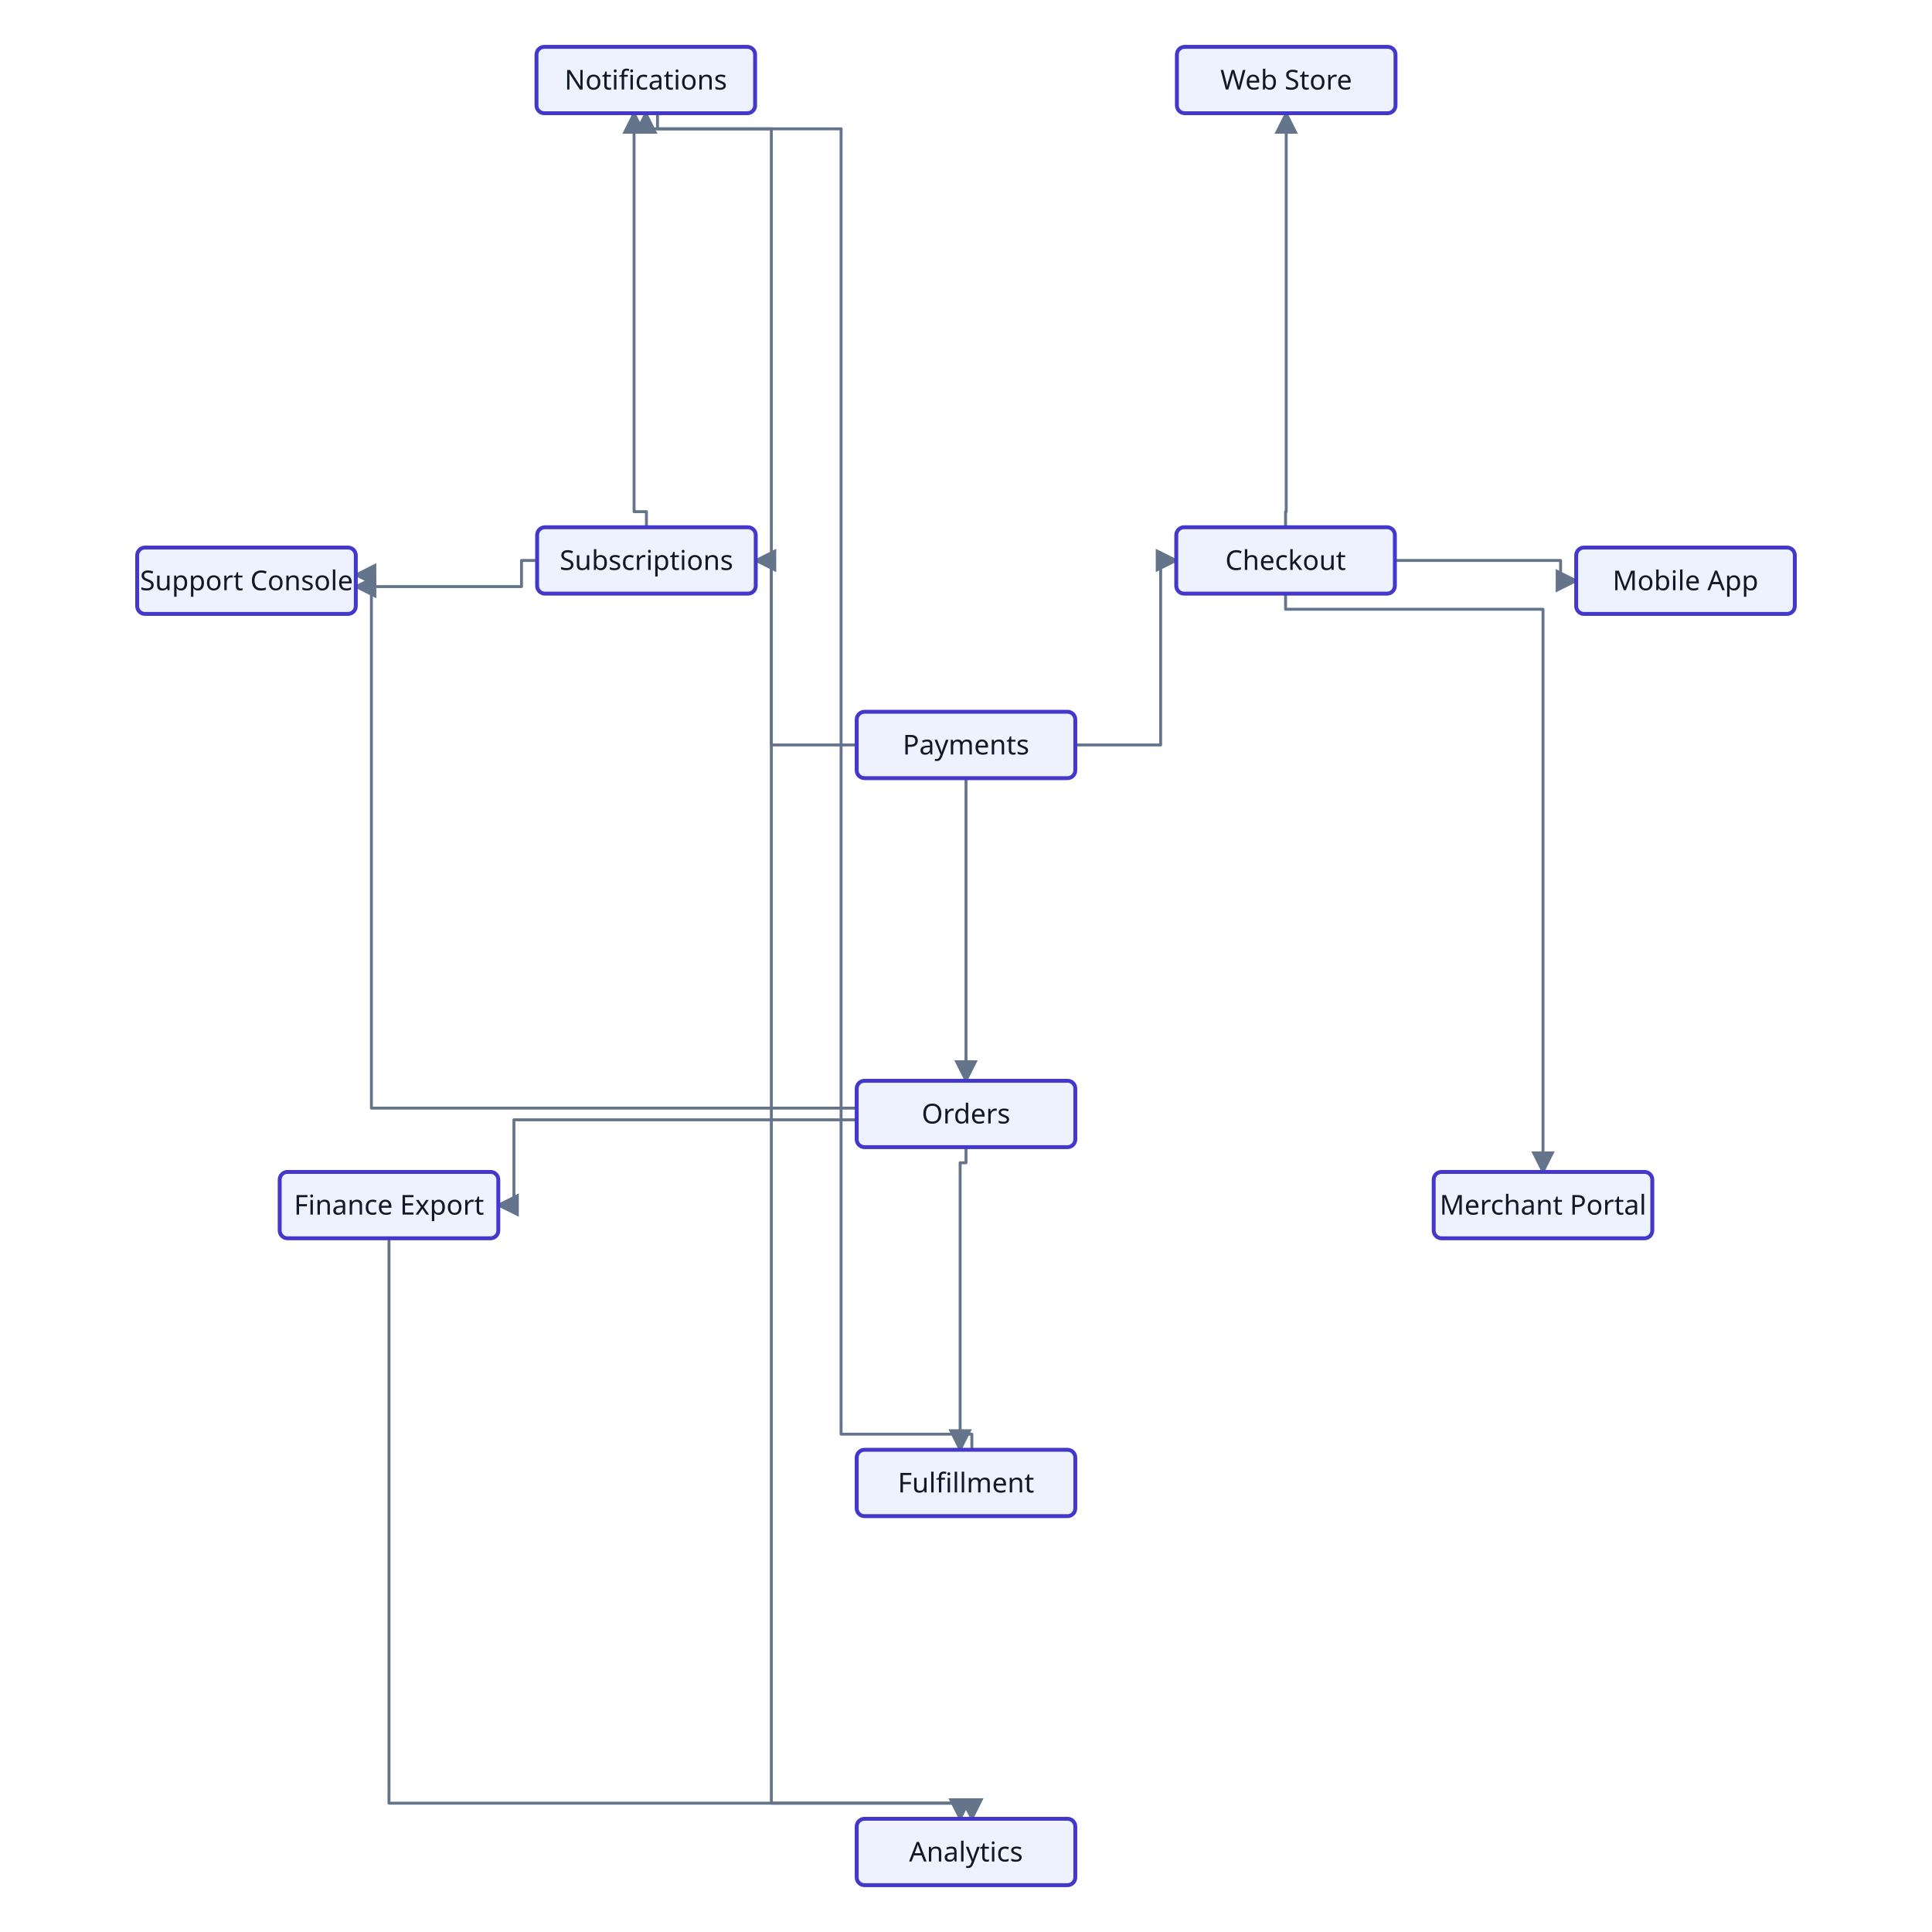
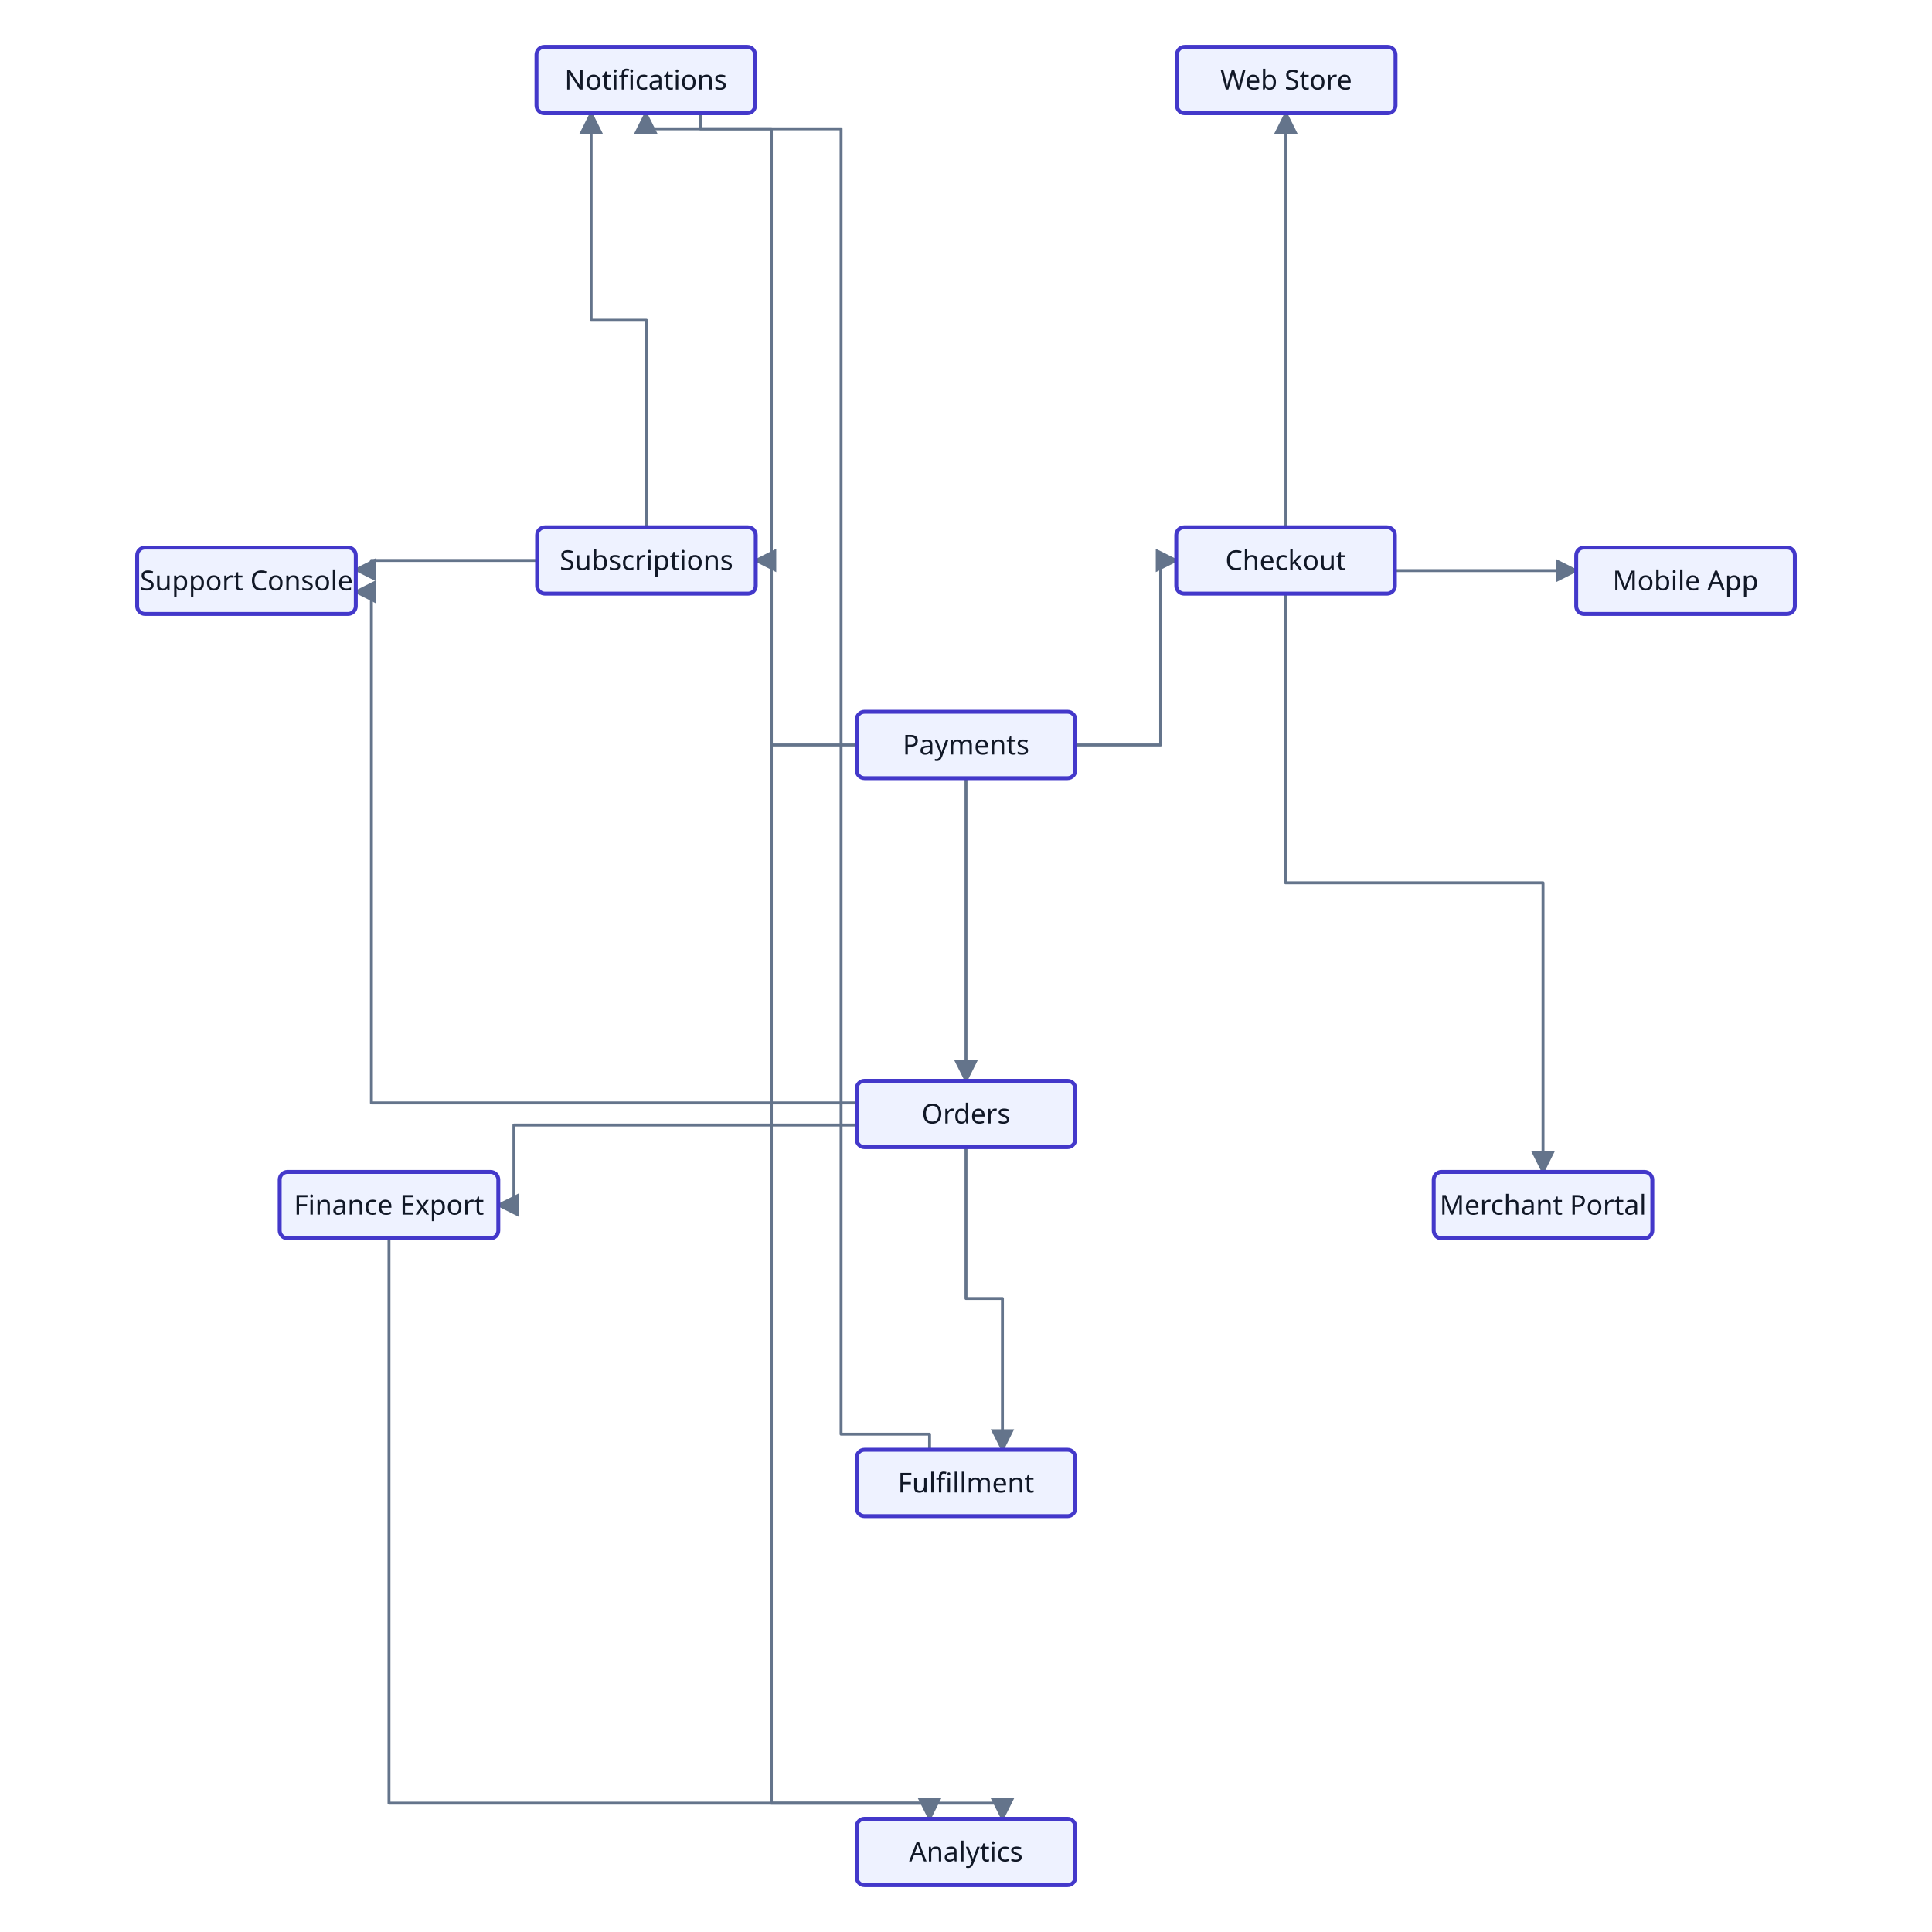
<svg xmlns="http://www.w3.org/2000/svg" width="720" height="720" viewBox="0 0 989.792 989.792">
  <defs>
    <marker id="arrow" markerWidth="8" markerHeight="8" refX="7" refY="4" orient="auto">
      <path d="M0,0 L8,4 L0,8 z" fill="#64748b" />
    </marker>
  </defs>
  <rect x="0" y="0" width="989.792" height="989.792" fill="#ffffff" />
  <g transform="translate(46.28157 0)">
    <polyline points="504.614,381.651 548.334,381.651 548.334,287.127 556.334,287.127" fill="none" stroke="#64748b" stroke-width="1.5" stroke-linecap="round" stroke-linejoin="round" marker-end="url(#arrow)" />
    <polyline points="448.614,398.651 448.614,553.698" fill="none" stroke="#64748b" stroke-width="1.5" stroke-linecap="round" stroke-linejoin="round" marker-end="url(#arrow)" />
    <polyline points="392.614,381.651 348.895,381.651 348.895,287.127 340.895,287.127" fill="none" stroke="#64748b" stroke-width="1.5" stroke-linecap="round" stroke-linejoin="round" marker-end="url(#arrow)" />
-     <polyline points="612.334,270.127 612.334,262.127 612.663,262.127 612.663,58" fill="none" stroke="#64748b" stroke-width="1.5" stroke-linecap="round" stroke-linejoin="round" marker-end="url(#arrow)" />
-     <polyline points="668.334,287.127 753.229,287.127 753.229,297.517 761.229,297.517" fill="none" stroke="#64748b" stroke-width="1.5" stroke-linecap="round" stroke-linejoin="round" marker-end="url(#arrow)" />
-     <polyline points="612.334,304.127 612.334,312.127 744.22,312.127 744.22,600.389" fill="none" stroke="#64748b" stroke-width="1.5" stroke-linecap="round" stroke-linejoin="round" marker-end="url(#arrow)" />
-     <polyline points="448.614,587.698 448.614,595.698 445.614,595.698 445.614,742.745" fill="none" stroke="#64748b" stroke-width="1.5" stroke-linecap="round" stroke-linejoin="round" marker-end="url(#arrow)" />
-     <polyline points="392.614,567.698 144,567.698 144,294.517 136,294.517" fill="none" stroke="#64748b" stroke-width="1.5" stroke-linecap="round" stroke-linejoin="round" marker-end="url(#arrow)" />
-     <polyline points="392.614,573.698 217.009,573.698 217.009,617.389 209.009,617.389" fill="none" stroke="#64748b" stroke-width="1.5" stroke-linecap="round" stroke-linejoin="round" marker-end="url(#arrow)" />
-     <polyline points="228.895,287.127 220.895,287.127 220.895,300.517 136,300.517" fill="none" stroke="#64748b" stroke-width="1.5" stroke-linecap="round" stroke-linejoin="round" marker-end="url(#arrow)" />
-     <polyline points="284.895,270.127 284.895,262.127 278.566,262.127 278.566,58" fill="none" stroke="#64748b" stroke-width="1.5" stroke-linecap="round" stroke-linejoin="round" marker-end="url(#arrow)" />
-     <polyline points="451.614,742.745 451.614,734.745 384.614,734.745 384.614,66 284.566,66 284.566,58" fill="none" stroke="#64748b" stroke-width="1.5" stroke-linecap="round" stroke-linejoin="round" marker-end="url(#arrow)" />
-     <polyline points="153.009,634.389 153.009,923.792 445.614,923.792 445.614,931.792" fill="none" stroke="#64748b" stroke-width="1.5" stroke-linecap="round" stroke-linejoin="round" marker-end="url(#arrow)" />
-     <polyline points="290.566,58 290.566,66 348.895,66 348.895,923.792 451.614,923.792 451.614,931.792" fill="none" stroke="#64748b" stroke-width="1.5" stroke-linecap="round" stroke-linejoin="round" marker-end="url(#arrow)" />
+     <polyline points="612.499,270.127 612.499,58" fill="none" stroke="#64748b" stroke-width="1.5" stroke-linecap="round" stroke-linejoin="round" marker-end="url(#arrow)" />
+     <polyline points="668.334,292.322 761.229,292.322" fill="none" stroke="#64748b" stroke-width="1.5" stroke-linecap="round" stroke-linejoin="round" marker-end="url(#arrow)" />
+     <polyline points="612.334,304.127 612.334,452.258 744.22,452.258 744.22,600.389" fill="none" stroke="#64748b" stroke-width="1.5" stroke-linecap="round" stroke-linejoin="round" marker-end="url(#arrow)" />
+     <polyline points="448.614,587.698 448.614,665.221 467.281,665.221 467.281,742.745" fill="none" stroke="#64748b" stroke-width="1.5" stroke-linecap="round" stroke-linejoin="round" marker-end="url(#arrow)" />
+     <polyline points="392.614,565.031 144,565.031 144,303.184 136,303.184" fill="none" stroke="#64748b" stroke-width="1.5" stroke-linecap="round" stroke-linejoin="round" marker-end="url(#arrow)" />
+     <polyline points="392.614,576.365 217.009,576.365 217.009,617.389 209.009,617.389" fill="none" stroke="#64748b" stroke-width="1.5" stroke-linecap="round" stroke-linejoin="round" marker-end="url(#arrow)" />
+     <polyline points="228.895,287.127 144,287.127 144,291.85 136,291.85" fill="none" stroke="#64748b" stroke-width="1.5" stroke-linecap="round" stroke-linejoin="round" marker-end="url(#arrow)" />
+     <polyline points="284.895,270.127 284.895,164.064 256.566,164.064 256.566,58" fill="none" stroke="#64748b" stroke-width="1.5" stroke-linecap="round" stroke-linejoin="round" marker-end="url(#arrow)" />
+     <polyline points="429.948,742.745 429.948,734.745 384.614,734.745 384.614,66 284.566,66 284.566,58" fill="none" stroke="#64748b" stroke-width="1.5" stroke-linecap="round" stroke-linejoin="round" marker-end="url(#arrow)" />
+     <polyline points="153.009,634.389 153.009,923.792 429.948,923.792 429.948,931.792" fill="none" stroke="#64748b" stroke-width="1.5" stroke-linecap="round" stroke-linejoin="round" marker-end="url(#arrow)" />
+     <polyline points="312.566,58 312.566,66 348.895,66 348.895,923.792 467.281,923.792 467.281,931.792" fill="none" stroke="#64748b" stroke-width="1.5" stroke-linecap="round" stroke-linejoin="round" marker-end="url(#arrow)" />
    <rect x="392.614" y="364.651" width="112" height="34" rx="4" fill="#eef2ff" stroke="#4338ca" stroke-width="2" />
    <text x="448.614" y="381.651" text-anchor="middle" dominant-baseline="middle" font-family="sans-serif" font-size="14" fill="#111827">Payments</text>
    <rect x="556.334" y="270.127" width="112" height="34" rx="4" fill="#eef2ff" stroke="#4338ca" stroke-width="2" />
    <text x="612.334" y="287.127" text-anchor="middle" dominant-baseline="middle" font-family="sans-serif" font-size="14" fill="#111827">Checkout</text>
    <rect x="392.614" y="553.698" width="112" height="34" rx="4" fill="#eef2ff" stroke="#4338ca" stroke-width="2" />
    <text x="448.614" y="570.698" text-anchor="middle" dominant-baseline="middle" font-family="sans-serif" font-size="14" fill="#111827">Orders</text>
    <rect x="228.895" y="270.127" width="112" height="34" rx="4" fill="#eef2ff" stroke="#4338ca" stroke-width="2" />
    <text x="284.895" y="287.127" text-anchor="middle" dominant-baseline="middle" font-family="sans-serif" font-size="14" fill="#111827">Subscriptions</text>
    <rect x="556.663" y="24" width="112" height="34" rx="4" fill="#eef2ff" stroke="#4338ca" stroke-width="2" />
    <text x="612.663" y="41" text-anchor="middle" dominant-baseline="middle" font-family="sans-serif" font-size="14" fill="#111827">Web Store</text>
    <rect x="761.229" y="280.517" width="112" height="34" rx="4" fill="#eef2ff" stroke="#4338ca" stroke-width="2" />
    <text x="817.229" y="297.517" text-anchor="middle" dominant-baseline="middle" font-family="sans-serif" font-size="14" fill="#111827">Mobile App</text>
    <rect x="688.22" y="600.389" width="112" height="34" rx="4" fill="#eef2ff" stroke="#4338ca" stroke-width="2" />
    <text x="744.22" y="617.389" text-anchor="middle" dominant-baseline="middle" font-family="sans-serif" font-size="14" fill="#111827">Merchant Portal</text>
    <rect x="392.614" y="742.745" width="112" height="34" rx="4" fill="#eef2ff" stroke="#4338ca" stroke-width="2" />
    <text x="448.614" y="759.745" text-anchor="middle" dominant-baseline="middle" font-family="sans-serif" font-size="14" fill="#111827">Fulfillment</text>
    <rect x="24" y="280.517" width="112" height="34" rx="4" fill="#eef2ff" stroke="#4338ca" stroke-width="2" />
    <text x="80" y="297.517" text-anchor="middle" dominant-baseline="middle" font-family="sans-serif" font-size="14" fill="#111827">Support Console</text>
    <rect x="97.009" y="600.389" width="112" height="34" rx="4" fill="#eef2ff" stroke="#4338ca" stroke-width="2" />
    <text x="153.009" y="617.389" text-anchor="middle" dominant-baseline="middle" font-family="sans-serif" font-size="14" fill="#111827">Finance Export</text>
    <rect x="228.566" y="24" width="112" height="34" rx="4" fill="#eef2ff" stroke="#4338ca" stroke-width="2" />
    <text x="284.566" y="41" text-anchor="middle" dominant-baseline="middle" font-family="sans-serif" font-size="14" fill="#111827">Notifications</text>
    <rect x="392.614" y="931.792" width="112" height="34" rx="4" fill="#eef2ff" stroke="#4338ca" stroke-width="2" />
    <text x="448.614" y="948.792" text-anchor="middle" dominant-baseline="middle" font-family="sans-serif" font-size="14" fill="#111827">Analytics</text>
  </g>
</svg>
